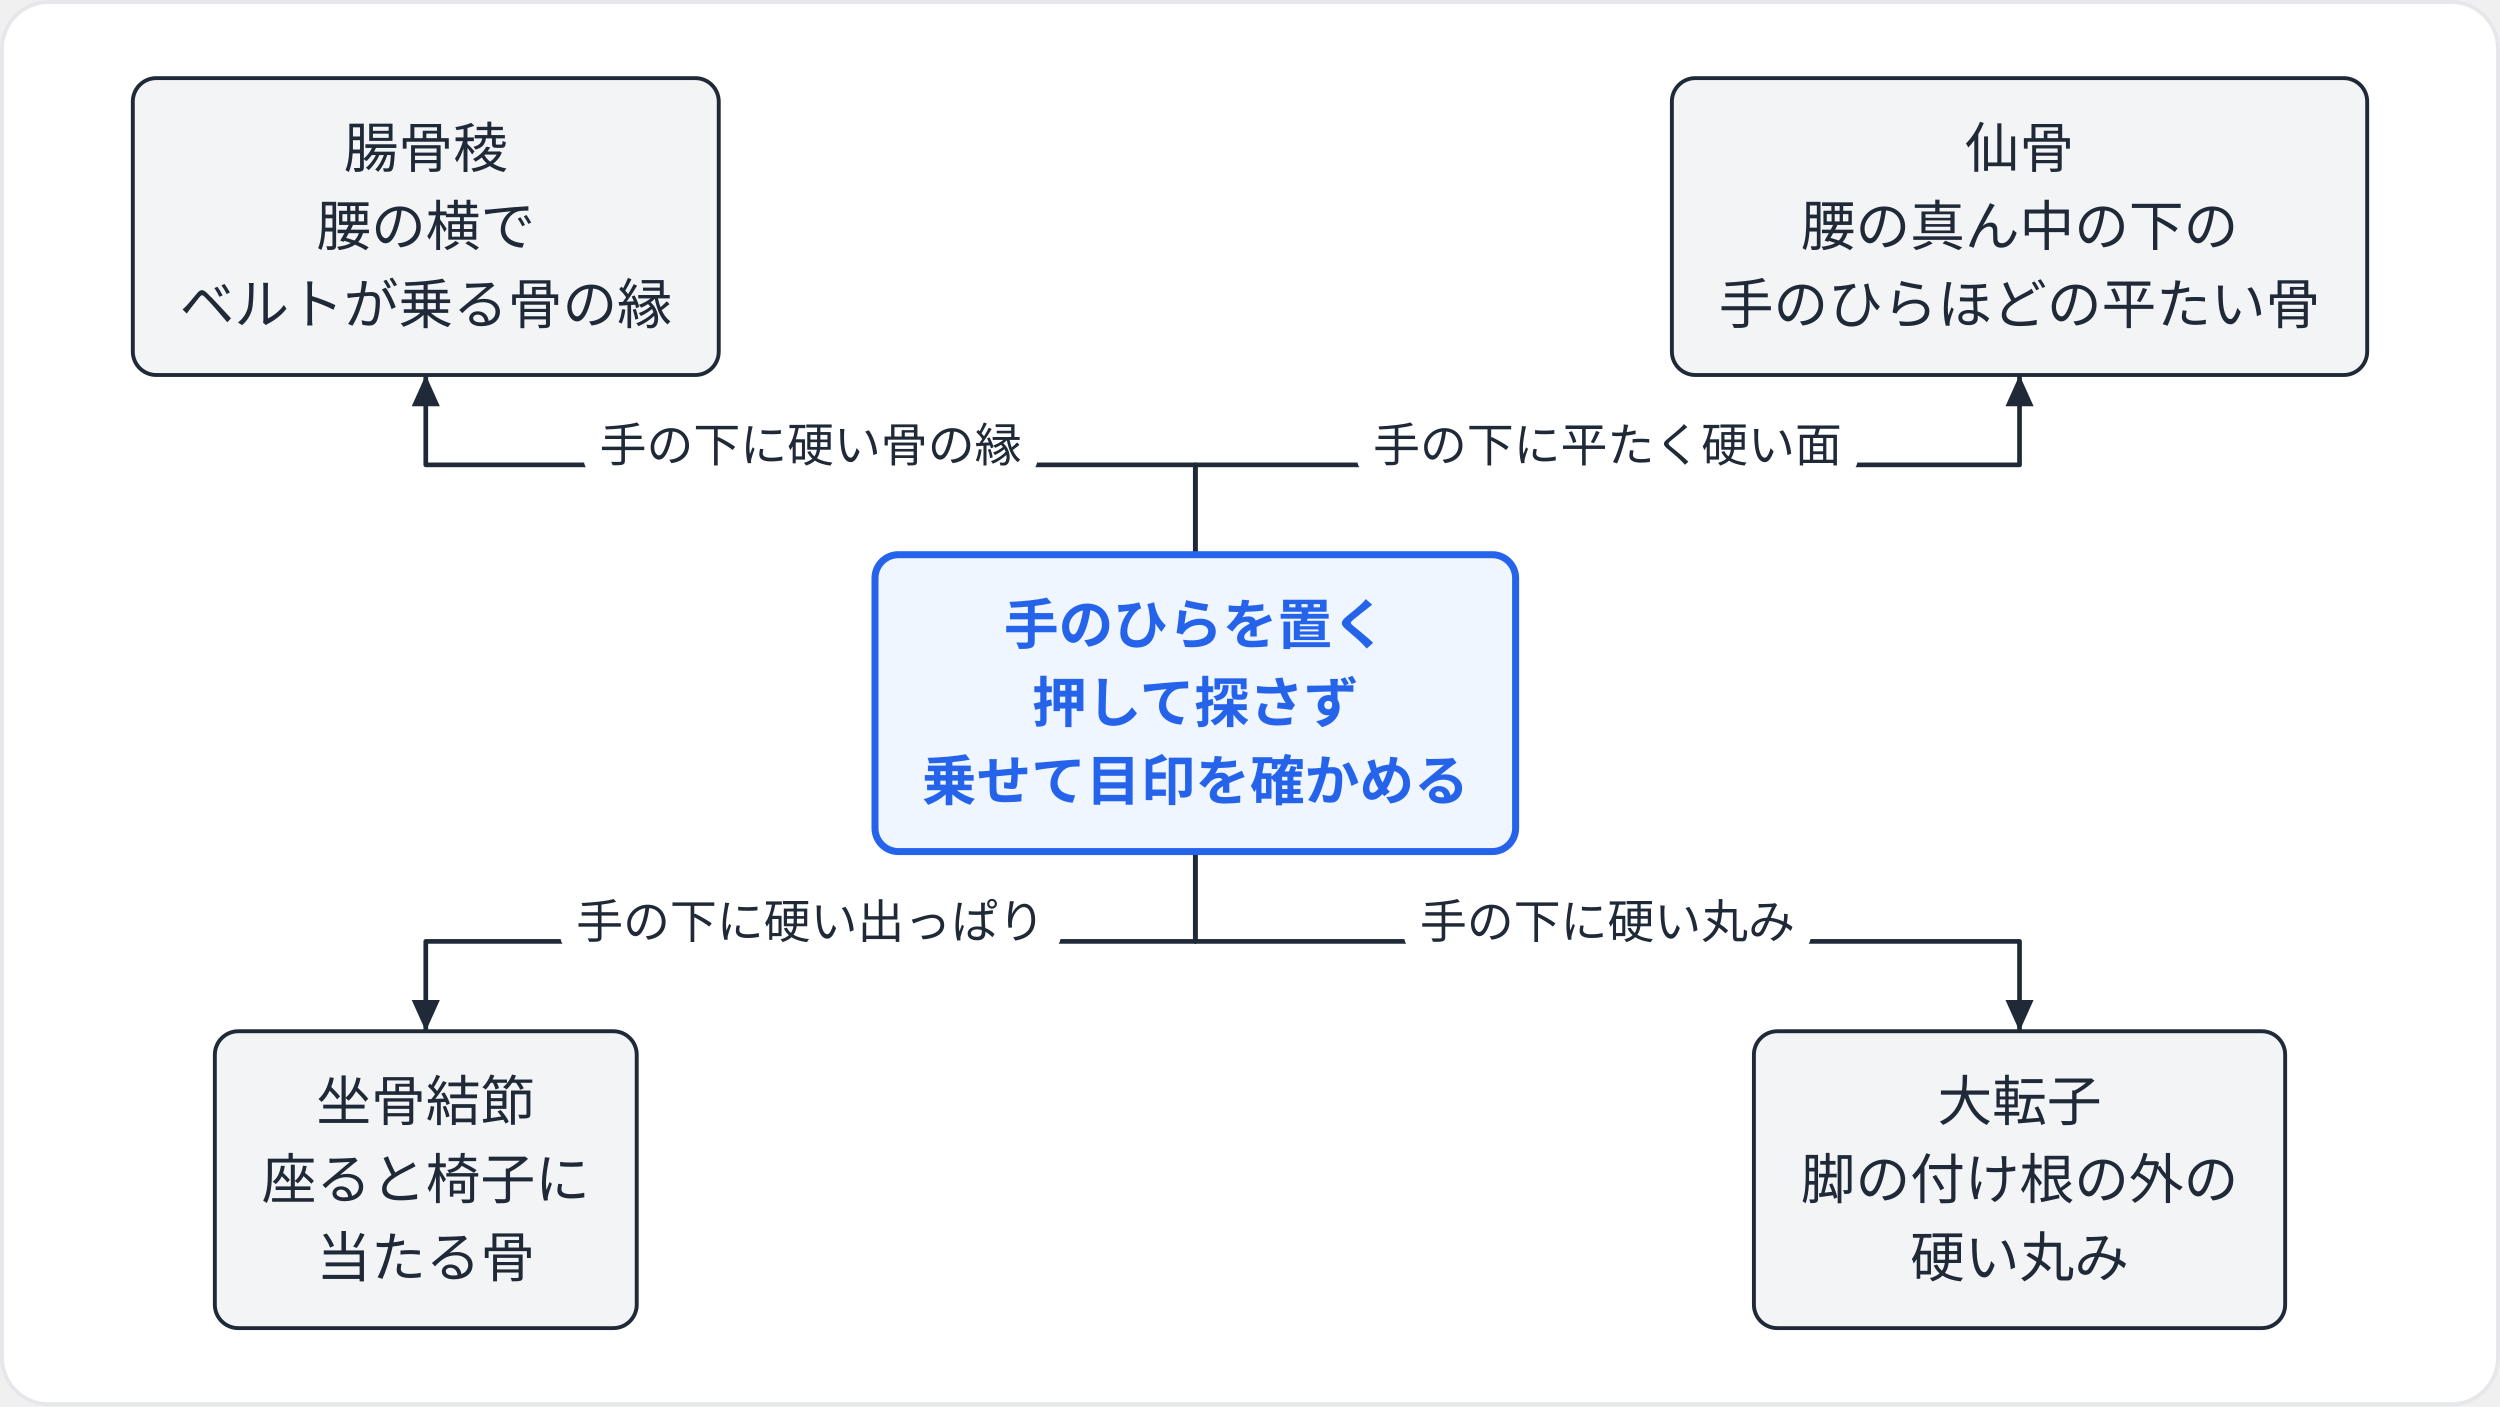
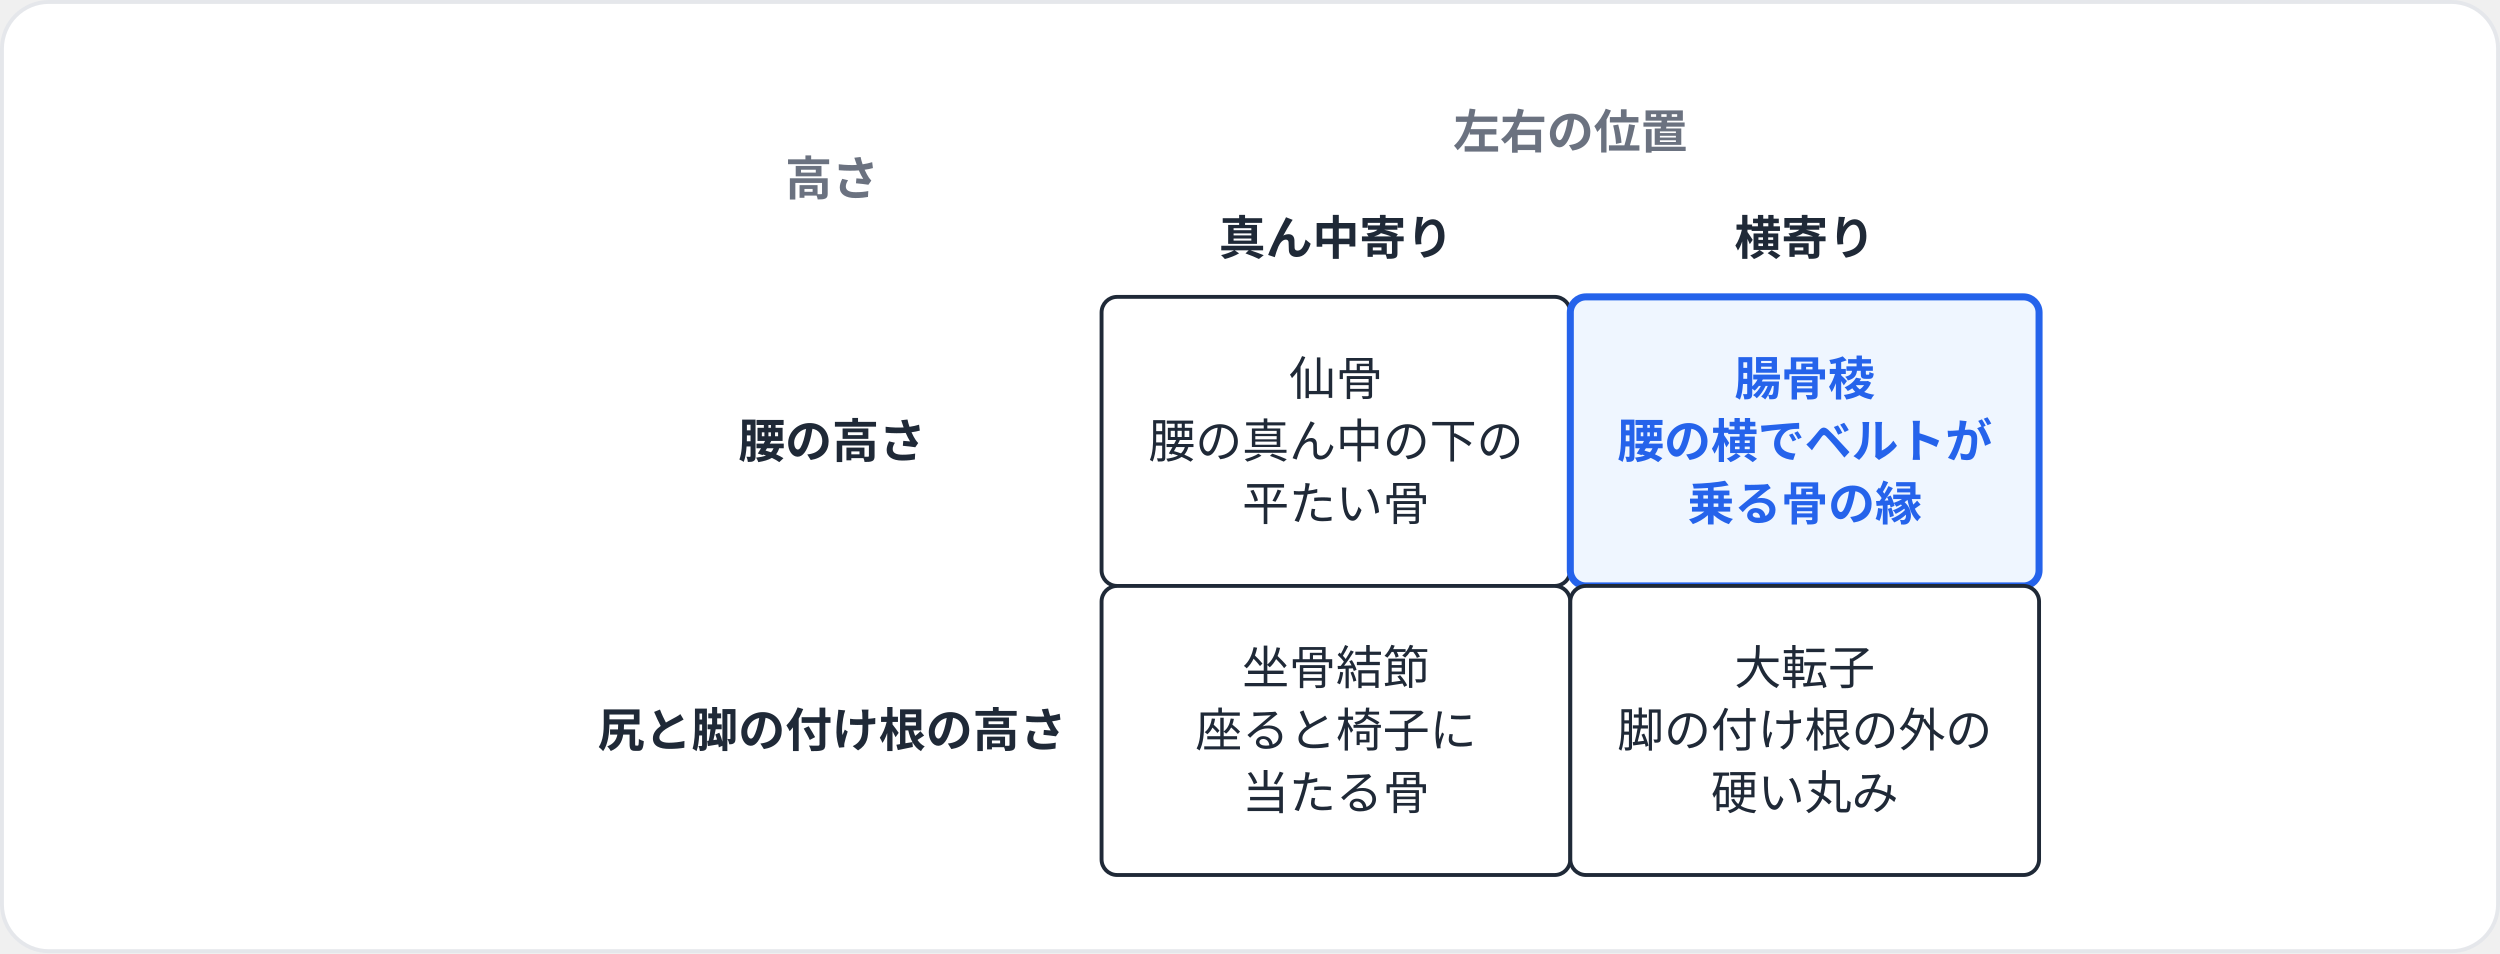
- <svg xmlns="http://www.w3.org/2000/svg" width="640" height="360" viewBox="0 0 640 360">
-   <rect x="0.5" y="0.5" width="639" height="359" rx="12" fill="#ffffff" stroke="#e5e7eb" stroke-width="1" />
-   <g transform="translate(34 20)">
-     <polyline points="272,122 272,99 75,99 75,76" fill="none" stroke="#1f2937" stroke-width="1.2" stroke-linejoin="round" />
-     <polygon points="75,76 78.6,84 71.4,84" fill="#1f2937" />
-     <polyline points="272,122 272,99 483,99 483,76" fill="none" stroke="#1f2937" stroke-width="1.2" stroke-linejoin="round" />
-     <polygon points="483,76 486.6,84 479.4,84" fill="#1f2937" />
-     <polyline points="272,198 272,221 75,221 75,244" fill="none" stroke="#1f2937" stroke-width="1.2" stroke-linejoin="round" />
-     <polygon points="75,244 71.4,236 78.6,236" fill="#1f2937" />
-     <polyline points="272,198 272,221 483,221 483,244" fill="none" stroke="#1f2937" stroke-width="1.2" stroke-linejoin="round" />
-     <polygon points="483,244 479.4,236 486.6,236" fill="#1f2937" />
-     <rect x="0" y="0" width="150" height="76" rx="6" fill="#f3f4f6" stroke="#1f2937" stroke-width="1" />
-     <text x="75" y="22.9" font-family="Hiragino Sans, Hiragino Kaku Gothic ProN, Noto Sans JP, Yu Gothic, Meiryo, sans-serif" font-size="14" fill="#1f2937" text-anchor="middle">腸骨稜</text>
-     <text x="75" y="42.9" font-family="Hiragino Sans, Hiragino Kaku Gothic ProN, Noto Sans JP, Yu Gothic, Meiryo, sans-serif" font-size="14" fill="#1f2937" text-anchor="middle">腰の横で</text>
-     <text x="75" y="62.9" font-family="Hiragino Sans, Hiragino Kaku Gothic ProN, Noto Sans JP, Yu Gothic, Meiryo, sans-serif" font-size="14" fill="#1f2937" text-anchor="middle">ベルトが乗る骨の縁</text>
-     <rect x="394" y="0" width="178" height="76" rx="6" fill="#f3f4f6" stroke="#1f2937" stroke-width="1" />
-     <text x="483" y="22.9" font-family="Hiragino Sans, Hiragino Kaku Gothic ProN, Noto Sans JP, Yu Gothic, Meiryo, sans-serif" font-size="14" fill="#1f2937" text-anchor="middle">仙骨</text>
-     <text x="483" y="42.9" font-family="Hiragino Sans, Hiragino Kaku Gothic ProN, Noto Sans JP, Yu Gothic, Meiryo, sans-serif" font-size="14" fill="#1f2937" text-anchor="middle">腰の真ん中の下の</text>
-     <text x="483" y="62.9" font-family="Hiragino Sans, Hiragino Kaku Gothic ProN, Noto Sans JP, Yu Gothic, Meiryo, sans-serif" font-size="14" fill="#1f2937" text-anchor="middle">手のひらほどの平たい骨</text>
-     <rect x="190" y="122" width="164" height="76" rx="6" fill="#eff6ff" stroke="#2563eb" stroke-width="1.8" />
-     <text x="272" y="144.9" font-family="Hiragino Sans, Hiragino Kaku Gothic ProN, Noto Sans JP, Yu Gothic, Meiryo, sans-serif" font-size="14" fill="#2563eb" text-anchor="middle" font-weight="600">手のひらを置く</text>
-     <text x="272" y="164.9" font-family="Hiragino Sans, Hiragino Kaku Gothic ProN, Noto Sans JP, Yu Gothic, Meiryo, sans-serif" font-size="14" fill="#2563eb" text-anchor="middle" font-weight="600">押して探さず</text>
-     <text x="272" y="184.9" font-family="Hiragino Sans, Hiragino Kaku Gothic ProN, Noto Sans JP, Yu Gothic, Meiryo, sans-serif" font-size="14" fill="#2563eb" text-anchor="middle" font-weight="600">乗せて目印を確かめる</text>
-     <rect x="21" y="244" width="108" height="76" rx="6" fill="#f3f4f6" stroke="#1f2937" stroke-width="1" />
-     <text x="75" y="266.9" font-family="Hiragino Sans, Hiragino Kaku Gothic ProN, Noto Sans JP, Yu Gothic, Meiryo, sans-serif" font-size="14" fill="#1f2937" text-anchor="middle">坐骨結節</text>
-     <text x="75" y="286.9" font-family="Hiragino Sans, Hiragino Kaku Gothic ProN, Noto Sans JP, Yu Gothic, Meiryo, sans-serif" font-size="14" fill="#1f2937" text-anchor="middle">座ると椅子に</text>
-     <text x="75" y="306.9" font-family="Hiragino Sans, Hiragino Kaku Gothic ProN, Noto Sans JP, Yu Gothic, Meiryo, sans-serif" font-size="14" fill="#1f2937" text-anchor="middle">当たる骨</text>
-     <rect x="415" y="244" width="136" height="76" rx="6" fill="#f3f4f6" stroke="#1f2937" stroke-width="1" />
-     <text x="483" y="266.9" font-family="Hiragino Sans, Hiragino Kaku Gothic ProN, Noto Sans JP, Yu Gothic, Meiryo, sans-serif" font-size="14" fill="#1f2937" text-anchor="middle">大転子</text>
-     <text x="483" y="286.9" font-family="Hiragino Sans, Hiragino Kaku Gothic ProN, Noto Sans JP, Yu Gothic, Meiryo, sans-serif" font-size="14" fill="#1f2937" text-anchor="middle">脚の付け根の外の</text>
-     <text x="483" y="306.9" font-family="Hiragino Sans, Hiragino Kaku Gothic ProN, Noto Sans JP, Yu Gothic, Meiryo, sans-serif" font-size="14" fill="#1f2937" text-anchor="middle">硬い丸み</text>
-     <rect x="115.5" y="85" width="116" height="16" rx="3" fill="#ffffff" />
-     <text x="173.5" y="98.2" font-family="Hiragino Sans, Hiragino Kaku Gothic ProN, Noto Sans JP, Yu Gothic, Meiryo, sans-serif" font-size="12" fill="#1f2937" text-anchor="middle">手の下に硬い骨の縁</text>
-     <rect x="313.5" y="85" width="128" height="16" rx="3" fill="#ffffff" />
-     <text x="377.5" y="98.2" font-family="Hiragino Sans, Hiragino Kaku Gothic ProN, Noto Sans JP, Yu Gothic, Meiryo, sans-serif" font-size="12" fill="#1f2937" text-anchor="middle">手の下に平たく硬い面</text>
-     <rect x="109.5" y="207" width="128" height="16" rx="3" fill="#ffffff" />
-     <text x="173.5" y="220.2" font-family="Hiragino Sans, Hiragino Kaku Gothic ProN, Noto Sans JP, Yu Gothic, Meiryo, sans-serif" font-size="12" fill="#1f2937" text-anchor="middle">手の下に硬い出っぱり</text>
-     <rect x="325.5" y="207" width="104" height="16" rx="3" fill="#ffffff" />
-     <text x="377.5" y="220.2" font-family="Hiragino Sans, Hiragino Kaku Gothic ProN, Noto Sans JP, Yu Gothic, Meiryo, sans-serif" font-size="12" fill="#1f2937" text-anchor="middle">手の下に硬い丸み</text>
+ <svg xmlns="http://www.w3.org/2000/svg" width="640" height="244" viewBox="0 0 640 244">
+   <rect x="0.5" y="0.5" width="639" height="243" rx="12" fill="#ffffff" stroke="#e5e7eb" stroke-width="1" />
+   <g transform="translate(118 20)">
+     <text x="284" y="18" font-family="Hiragino Sans, Hiragino Kaku Gothic ProN, Noto Sans JP, Yu Gothic, Meiryo, sans-serif" font-size="12" fill="#6b7280" text-anchor="middle" font-weight="600">左右の位置</text>
+     <text x="95" y="30" font-family="Hiragino Sans, Hiragino Kaku Gothic ProN, Noto Sans JP, Yu Gothic, Meiryo, sans-serif" font-size="12" fill="#6b7280" text-anchor="middle" font-weight="600">高さ</text>
+     <text x="224" y="45.2" font-family="Hiragino Sans, Hiragino Kaku Gothic ProN, Noto Sans JP, Yu Gothic, Meiryo, sans-serif" font-size="12" fill="#1f2937" text-anchor="middle" font-weight="600">真ん中寄り</text>
+     <text x="344" y="45.2" font-family="Hiragino Sans, Hiragino Kaku Gothic ProN, Noto Sans JP, Yu Gothic, Meiryo, sans-serif" font-size="12" fill="#1f2937" text-anchor="middle" font-weight="600">横寄り</text>
+     <text x="95" y="97.2" font-family="Hiragino Sans, Hiragino Kaku Gothic ProN, Noto Sans JP, Yu Gothic, Meiryo, sans-serif" font-size="12" fill="#1f2937" text-anchor="middle" font-weight="600">腰の高さ</text>
+     <text x="95" y="171.2" font-family="Hiragino Sans, Hiragino Kaku Gothic ProN, Noto Sans JP, Yu Gothic, Meiryo, sans-serif" font-size="12" fill="#1f2937" text-anchor="middle" font-weight="600">尻と脚の付け根の高さ</text>
+     <rect x="164" y="56" width="120" height="74" rx="4" fill="#ffffff" stroke="#1f2937" stroke-width="1" />
+     <text x="224" y="81.2" font-family="Hiragino Sans, Hiragino Kaku Gothic ProN, Noto Sans JP, Yu Gothic, Meiryo, sans-serif" font-size="12" fill="#1f2937" text-anchor="middle">仙骨</text>
+     <text x="224" y="97.2" font-family="Hiragino Sans, Hiragino Kaku Gothic ProN, Noto Sans JP, Yu Gothic, Meiryo, sans-serif" font-size="12" fill="#1f2937" text-anchor="middle">腰の真ん中の下の</text>
+     <text x="224" y="113.2" font-family="Hiragino Sans, Hiragino Kaku Gothic ProN, Noto Sans JP, Yu Gothic, Meiryo, sans-serif" font-size="12" fill="#1f2937" text-anchor="middle">平たい骨</text>
+     <rect x="284" y="56" width="120" height="74" rx="4" fill="#eff6ff" stroke="#2563eb" stroke-width="1.8" />
+     <text x="344" y="81.2" font-family="Hiragino Sans, Hiragino Kaku Gothic ProN, Noto Sans JP, Yu Gothic, Meiryo, sans-serif" font-size="12" fill="#2563eb" text-anchor="middle" font-weight="600">腸骨稜</text>
+     <text x="344" y="97.2" font-family="Hiragino Sans, Hiragino Kaku Gothic ProN, Noto Sans JP, Yu Gothic, Meiryo, sans-serif" font-size="12" fill="#2563eb" text-anchor="middle" font-weight="600">腰の横でベルトが</text>
+     <text x="344" y="113.2" font-family="Hiragino Sans, Hiragino Kaku Gothic ProN, Noto Sans JP, Yu Gothic, Meiryo, sans-serif" font-size="12" fill="#2563eb" text-anchor="middle" font-weight="600">乗る骨の縁</text>
+     <rect x="164" y="130" width="120" height="74" rx="4" fill="#ffffff" stroke="#1f2937" stroke-width="1" />
+     <text x="224" y="155.2" font-family="Hiragino Sans, Hiragino Kaku Gothic ProN, Noto Sans JP, Yu Gothic, Meiryo, sans-serif" font-size="12" fill="#1f2937" text-anchor="middle">坐骨結節</text>
+     <text x="224" y="171.2" font-family="Hiragino Sans, Hiragino Kaku Gothic ProN, Noto Sans JP, Yu Gothic, Meiryo, sans-serif" font-size="12" fill="#1f2937" text-anchor="middle">座ると椅子に</text>
+     <text x="224" y="187.2" font-family="Hiragino Sans, Hiragino Kaku Gothic ProN, Noto Sans JP, Yu Gothic, Meiryo, sans-serif" font-size="12" fill="#1f2937" text-anchor="middle">当たる骨</text>
+     <rect x="284" y="130" width="120" height="74" rx="4" fill="#ffffff" stroke="#1f2937" stroke-width="1" />
+     <text x="344" y="155.2" font-family="Hiragino Sans, Hiragino Kaku Gothic ProN, Noto Sans JP, Yu Gothic, Meiryo, sans-serif" font-size="12" fill="#1f2937" text-anchor="middle">大転子</text>
+     <text x="344" y="171.2" font-family="Hiragino Sans, Hiragino Kaku Gothic ProN, Noto Sans JP, Yu Gothic, Meiryo, sans-serif" font-size="12" fill="#1f2937" text-anchor="middle">脚の付け根の外の</text>
+     <text x="344" y="187.2" font-family="Hiragino Sans, Hiragino Kaku Gothic ProN, Noto Sans JP, Yu Gothic, Meiryo, sans-serif" font-size="12" fill="#1f2937" text-anchor="middle">硬い丸み</text>
  </g>
</svg>
